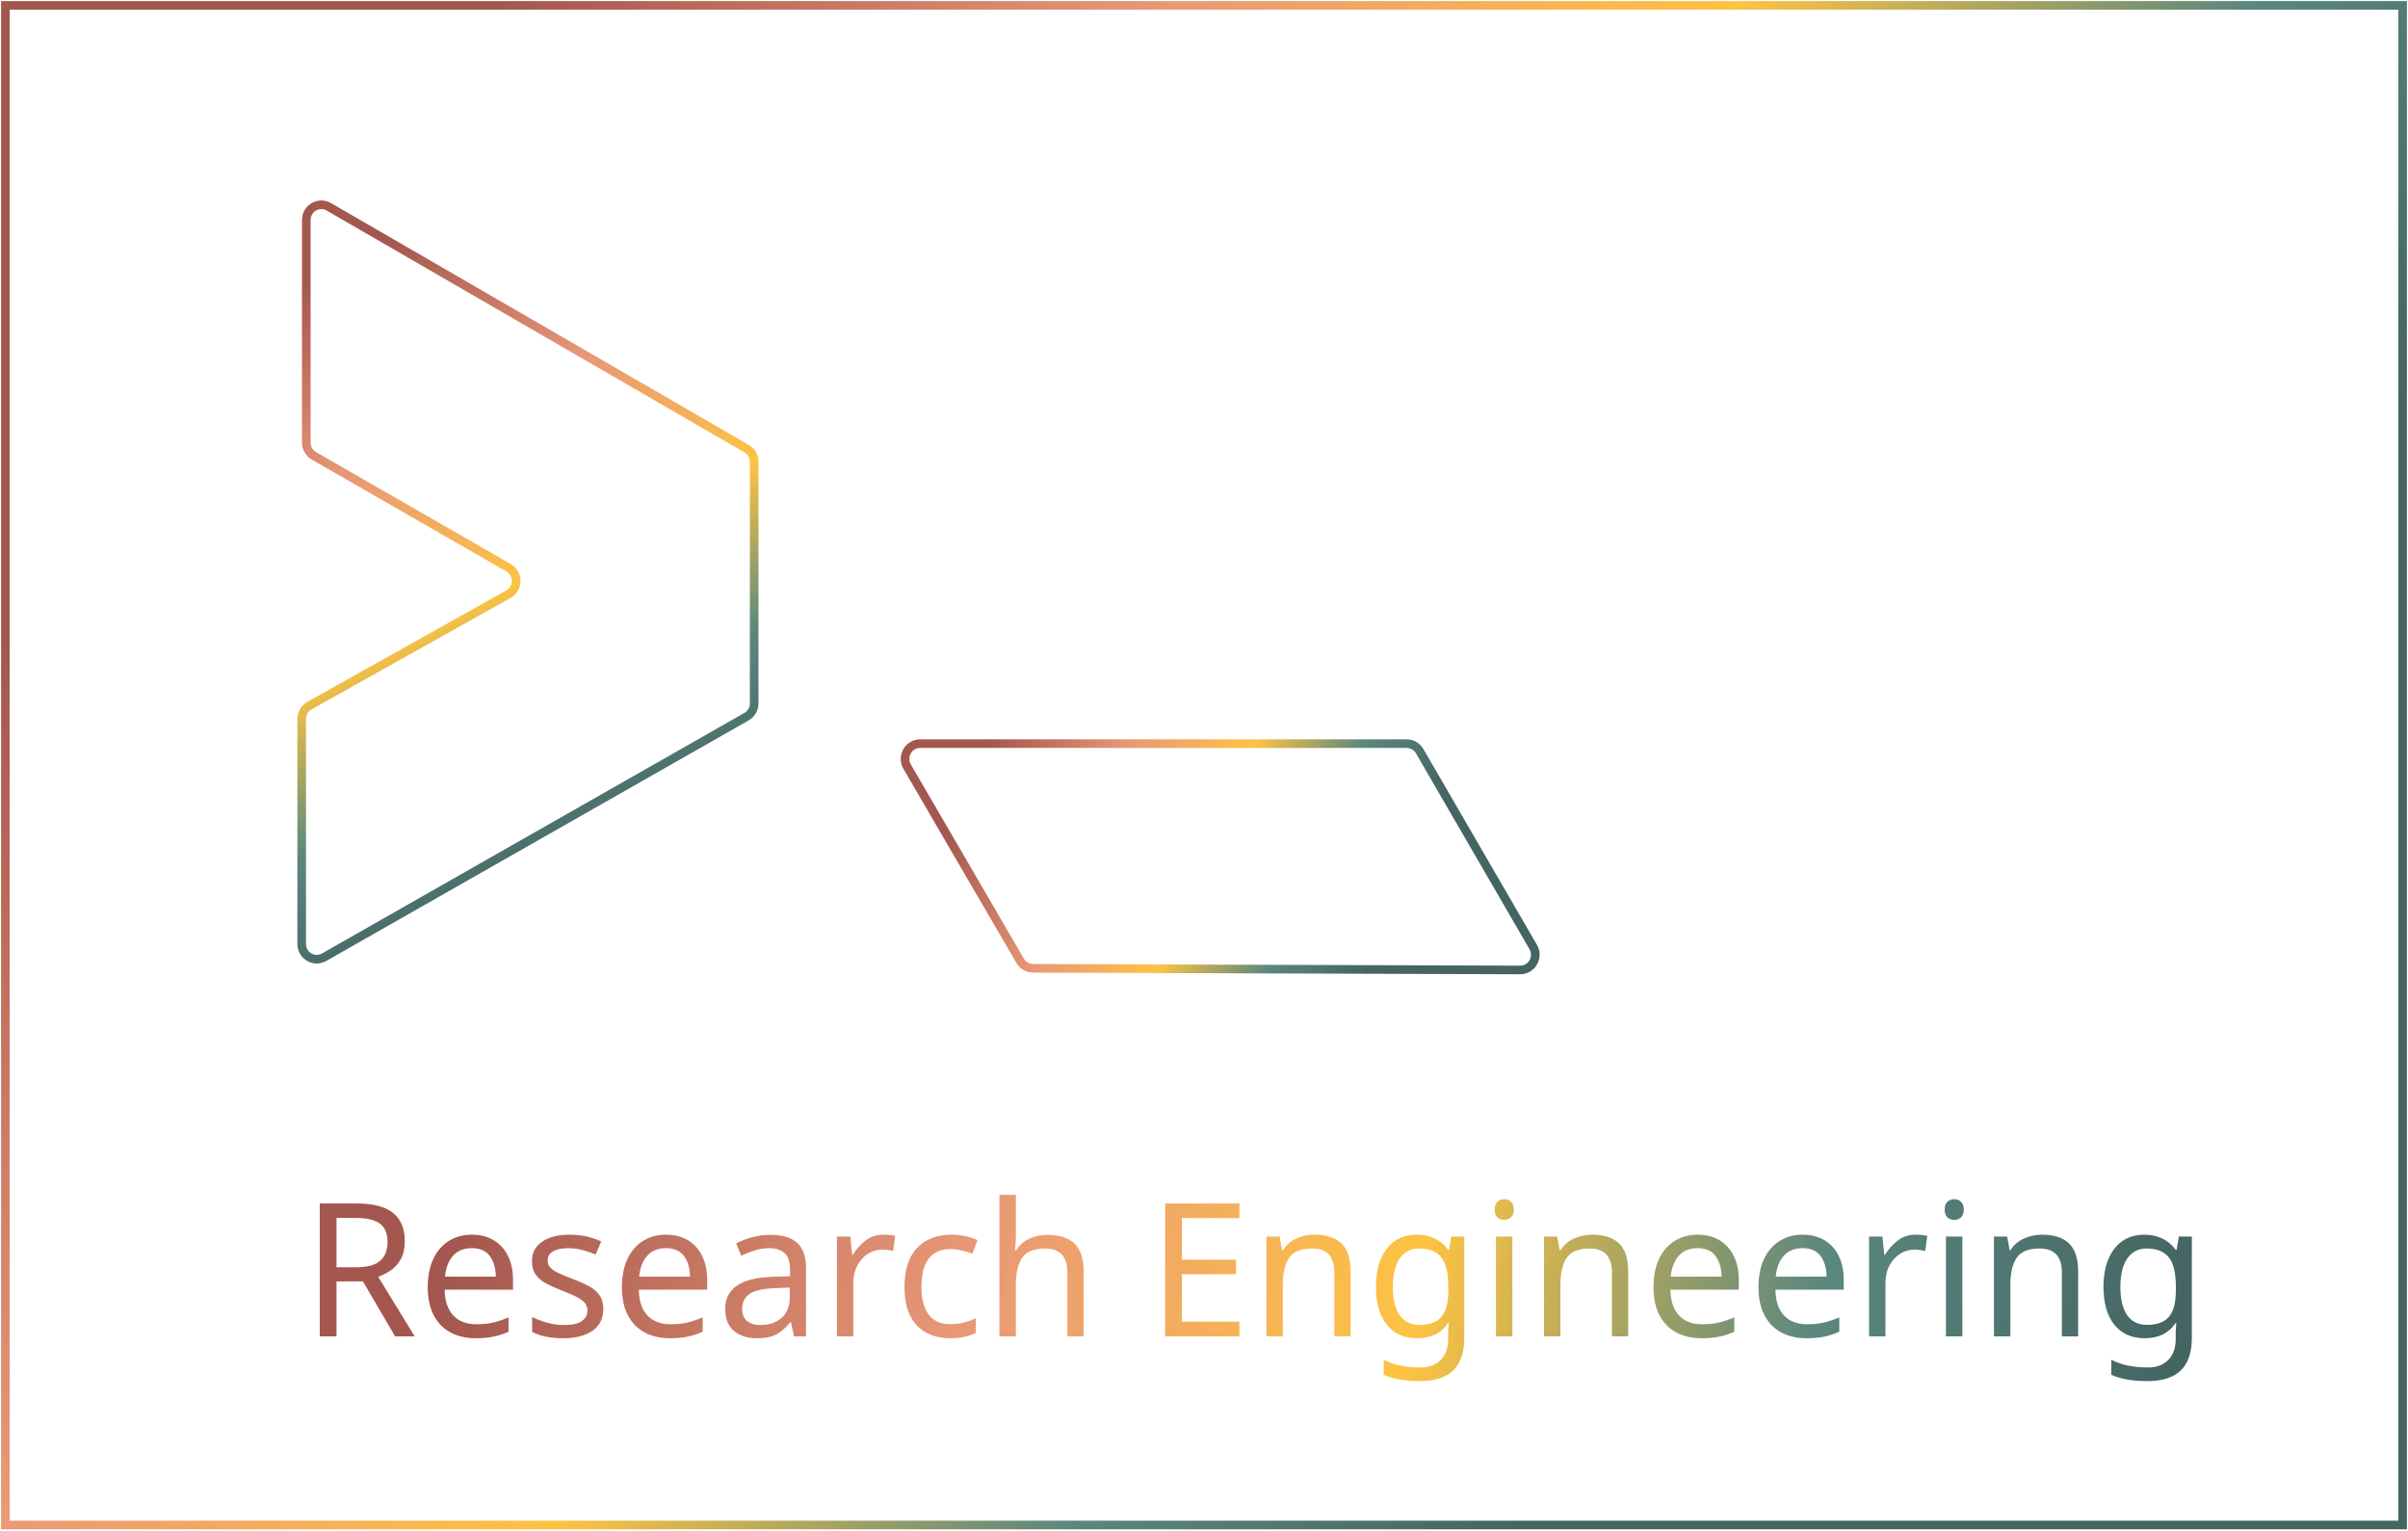
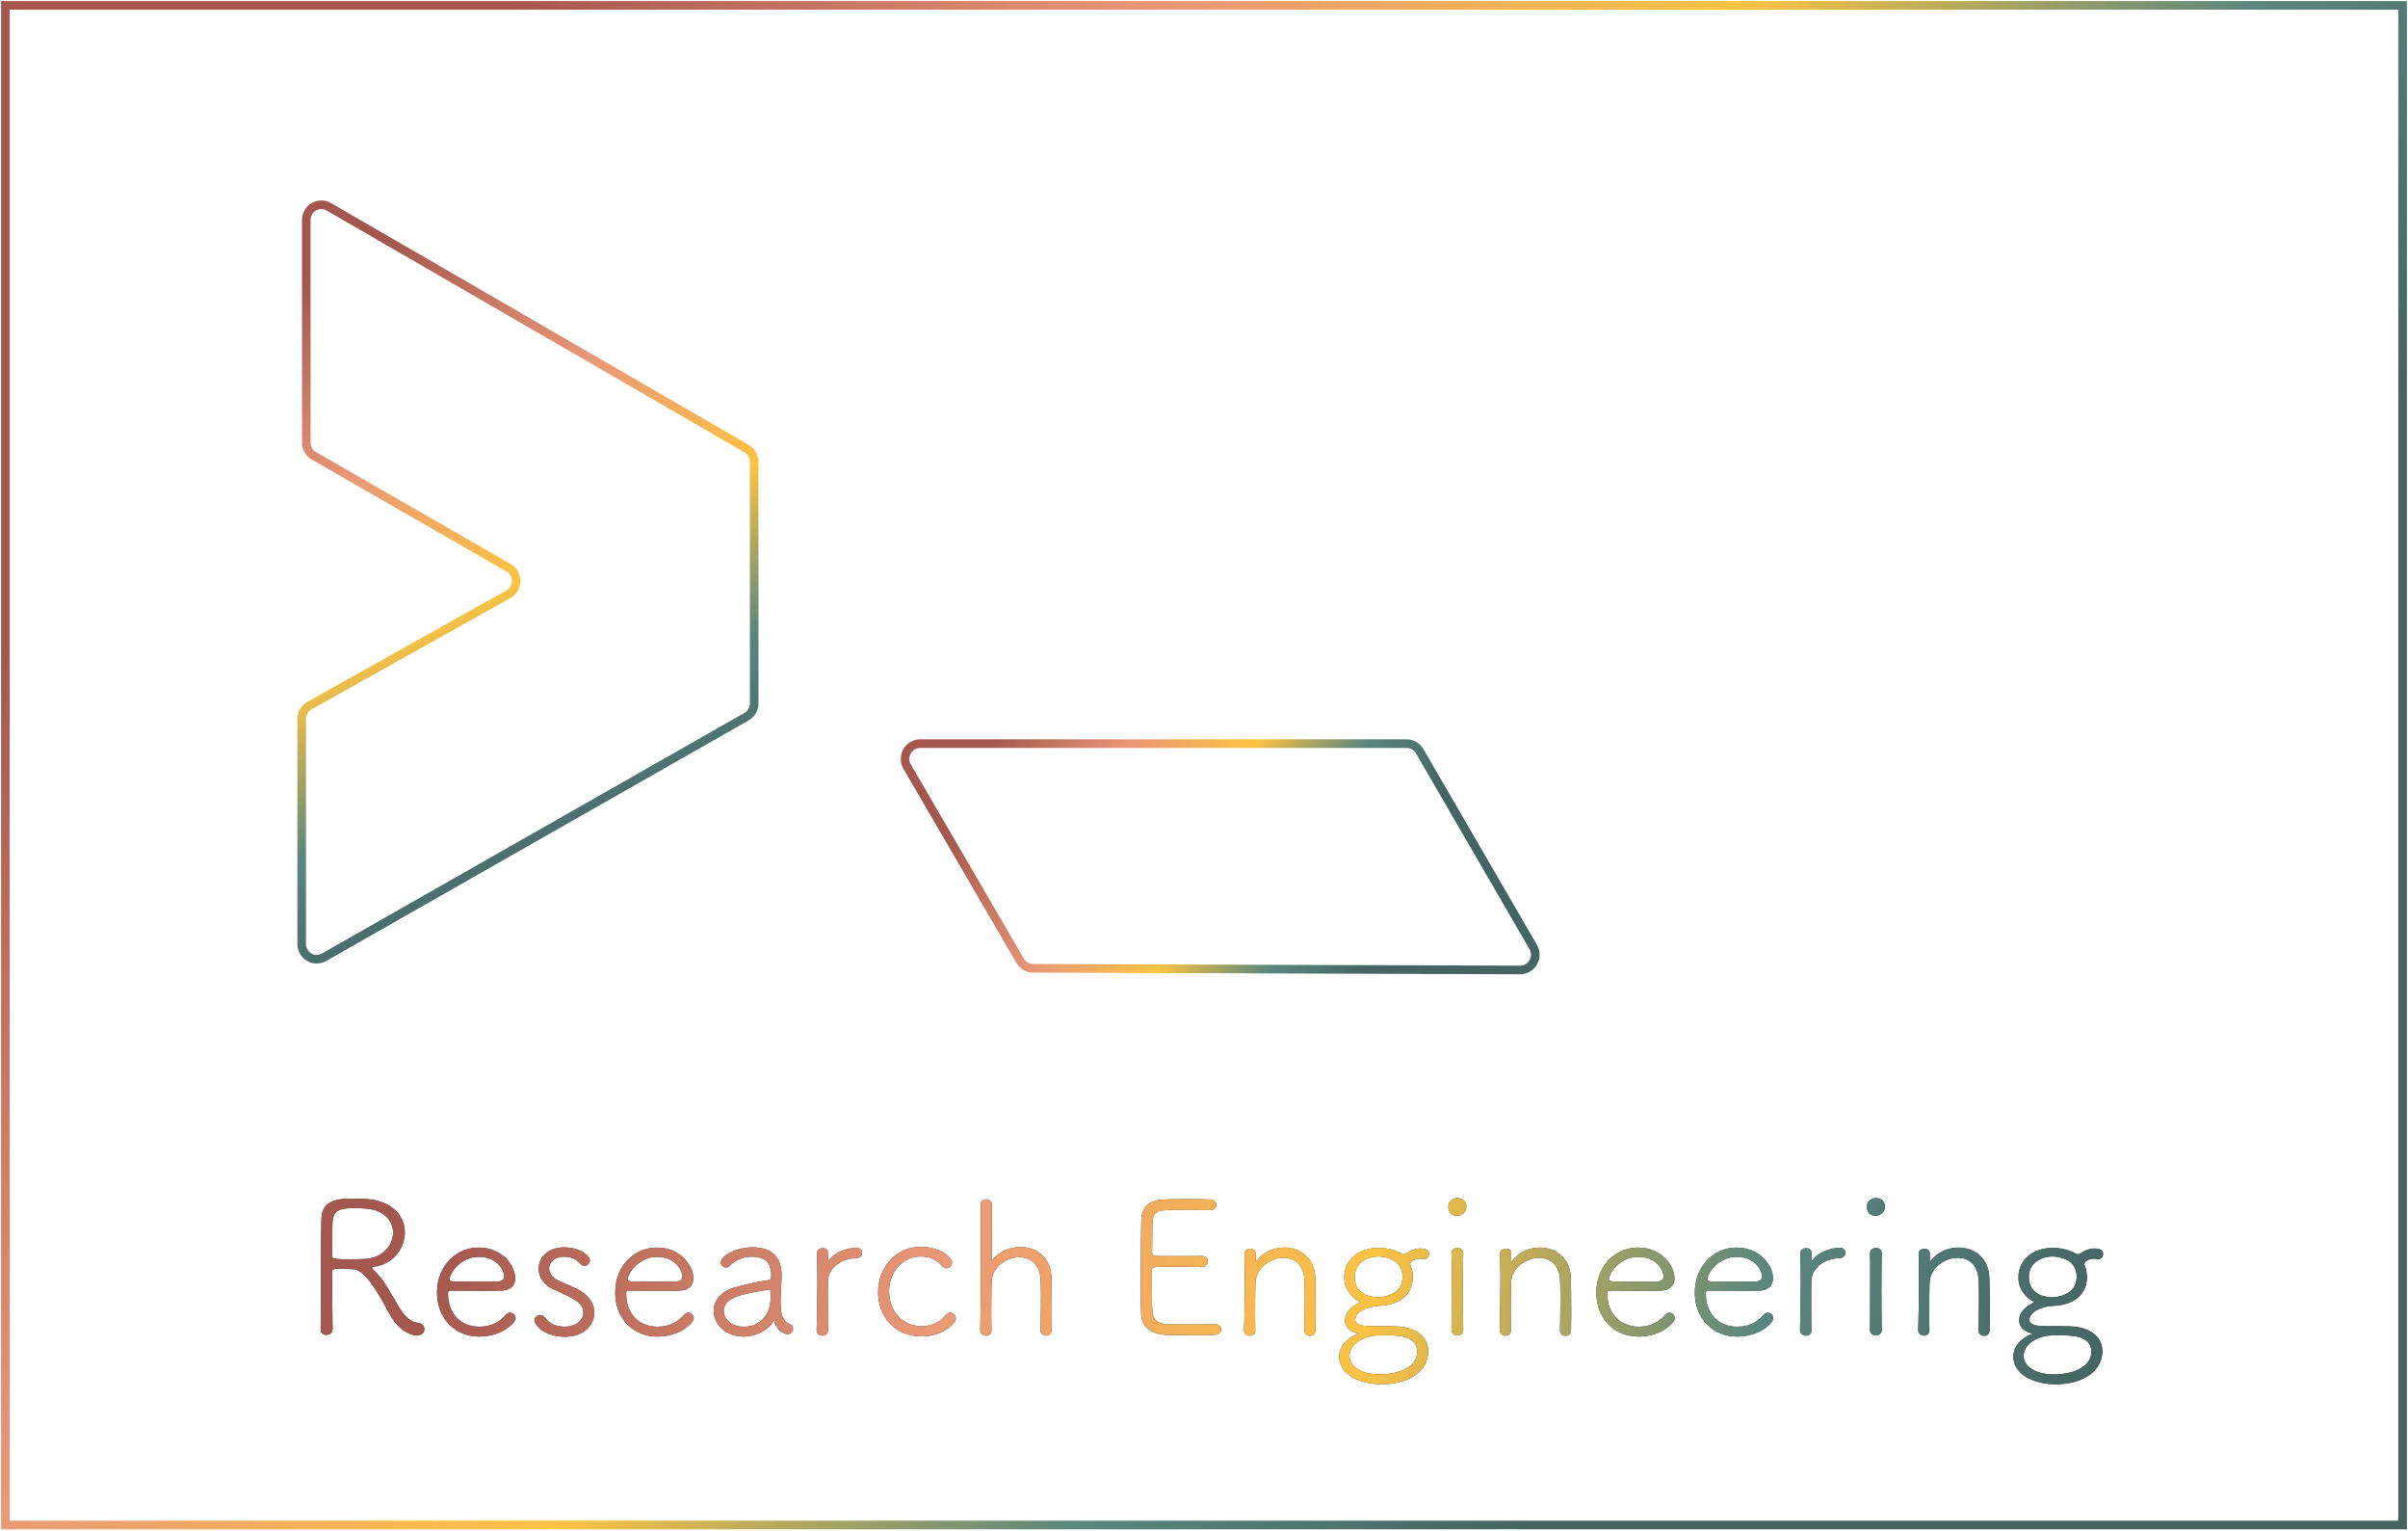
- <svg xmlns="http://www.w3.org/2000/svg" width="447px" height="284px" viewBox="0 0 447 284" version="1.1">
+ <svg xmlns="http://www.w3.org/2000/svg" xmlns:xlink="http://www.w3.org/1999/xlink" width="447px" height="284px" viewBox="0 0 447 284" version="1.1">
  <defs>
-     <linearGradient x1="100%" y1="51.105%" x2="6.456%" y2="49.488%" id="linearGradient-1">
+     <linearGradient x1="100%" y1="51.177%" x2="6.456%" y2="49.455%" id="linearGradient-1">
      <stop stop-color="#456563" offset="0%" />
      <stop stop-color="#5A877E" offset="20.711%" />
      <stop stop-color="#FDC343" offset="44.04%" />
      <stop stop-color="#E99877" offset="70.096%" />
      <stop stop-color="#A4574E" offset="100%" />
    </linearGradient>
-     <linearGradient x1="60.895%" y1="88.42%" x2="34.324%" y2="0%" id="linearGradient-2">
+     <path d="M21.358,209.827 C22.326,209.827 22.775,209.274 22.775,208.687 C22.775,208.134 22.395,207.581 21.704,207.512 C20.148,207.339 19.146,206.302 18.179,204.747 C16.831,202.535 15.345,199.528 13.444,197.766 C13.202,197.558 13.064,197.386 13.064,197.247 C13.064,197.144 13.167,197.075 13.375,197.075 C16.934,196.66 19.146,193.688 19.146,190.716 C19.146,187.778 16.969,184.84 11.923,184.495 C11.405,184.46 10.644,184.426 9.884,184.426 L9.54,184.426 C6.935,184.432 3.763,184.586 3.663,188.193 C3.56,191.925 3.594,202.12 3.525,208.721 C3.525,209.412 4.044,209.724 4.596,209.724 C5.149,209.724 5.737,209.378 5.737,208.687 L5.736,208.434 C5.726,206.702 5.633,200.629 5.633,198.111 C5.633,197.662 5.772,197.455 6.739,197.455 C7.638,197.455 9.124,197.524 9.608,197.524 C12.027,197.593 14.93,203.364 16.347,205.887 C18.213,209.274 20.598,209.827 21.358,209.827 Z M9.02,195.692 C6.186,195.692 5.668,195.623 5.668,195.105 C5.702,193.031 5.668,189.506 5.737,188.642 C5.875,186.672 7.085,186.188 9.642,186.188 C10.437,186.188 11.197,186.223 11.681,186.257 C15.345,186.465 16.969,188.573 16.969,190.75 C16.969,193.031 15.137,195.381 11.923,195.623 C11.267,195.658 10.126,195.692 9.02,195.692 Z M32.936,210.035 C37.29,210.035 39.709,207.408 39.709,206.613 C39.709,206.06 39.191,205.611 38.673,205.611 C38.431,205.611 38.189,205.715 37.981,205.922 C36.91,207.132 35.493,208.203 32.97,208.203 C29.652,208.203 27.164,205.887 27.164,202.12 C27.164,201.636 27.233,201.498 27.579,201.498 L27.783,201.499 C28.693,201.503 31.048,201.528 33.288,201.532 L34.621,201.533 C35.602,201.531 36.482,201.526 37.117,201.498 C38.845,201.464 39.64,200.496 39.64,199.183 C39.64,197.213 37.567,193.515 32.832,193.515 C28.754,193.515 25.125,196.833 25.125,201.878 C25.125,206.751 28.547,210.035 32.936,210.035 Z M32.779,199.839 L30.69,199.839 C27.694,199.836 27.441,199.806 27.441,199.494 C27.441,198.215 29.549,195.243 32.867,195.243 C36.392,195.243 37.601,197.835 37.601,198.837 C37.601,199.39 37.29,199.77 36.461,199.805 C35.675,199.833 34.25,199.838 32.779,199.839 L32.779,199.839 Z M48.833,210.069 C52.704,210.069 54.328,207.581 54.328,205.611 C54.328,204.021 53.395,202.397 51.252,201.291 C50.181,200.738 48.591,200.081 47.624,199.632 C46.483,199.079 45.93,198.215 45.93,197.386 C45.93,196.245 46.932,195.208 48.695,195.208 C50.181,195.208 51.045,195.761 51.598,196.418 C51.875,196.764 52.22,196.902 52.497,196.902 C53.05,196.902 53.499,196.452 53.499,195.9 C53.499,194.966 51.633,193.48 48.695,193.48 C45.654,193.48 43.995,195.416 43.995,197.455 C43.995,198.941 44.893,200.461 46.794,201.291 C50.803,203.088 52.289,203.779 52.289,205.611 C52.289,207.097 50.803,208.203 48.833,208.203 C47.14,208.203 45.896,207.546 45.135,206.475 C44.893,206.164 44.582,206.026 44.271,206.026 C43.753,206.026 43.235,206.44 43.235,207.028 C43.235,207.996 45.239,210.069 48.833,210.069 Z M66.01,210.035 C70.364,210.035 72.783,207.408 72.783,206.613 C72.783,206.06 72.265,205.611 71.747,205.611 C71.505,205.611 71.263,205.715 71.055,205.922 C69.984,207.132 68.567,208.203 66.044,208.203 C62.726,208.203 60.238,205.887 60.238,202.12 C60.238,201.636 60.307,201.498 60.653,201.498 L60.857,201.499 C61.767,201.503 64.122,201.528 66.362,201.532 L67.695,201.533 C68.676,201.531 69.555,201.526 70.191,201.498 C71.919,201.464 72.714,200.496 72.714,199.183 C72.714,197.213 70.641,193.515 65.906,193.515 C61.828,193.515 58.199,196.833 58.199,201.878 C58.199,206.751 61.62,210.035 66.01,210.035 Z M65.853,199.839 L63.764,199.839 C60.768,199.836 60.515,199.806 60.515,199.494 C60.515,198.215 62.623,195.243 65.94,195.243 C69.466,195.243 70.675,197.835 70.675,198.837 C70.675,199.39 70.364,199.77 69.535,199.805 C68.748,199.833 67.323,199.838 65.853,199.839 Z M82.08,210.035 C84.188,210.035 86.504,208.963 87.54,207.201 C87.575,207.132 87.644,207.097 87.644,207.097 C87.713,207.097 87.713,207.132 87.748,207.235 C88.232,209.136 89.96,209.62 90.167,209.62 C90.789,209.62 91.204,209.032 91.204,208.548 C91.204,208.272 91.1,207.996 90.824,207.857 C89.441,207.132 88.888,206.44 88.888,203.572 C88.888,202.431 88.957,200.876 89.061,199.736 C89.096,199.39 89.096,199.079 89.096,198.768 C89.096,194.897 86.918,193.48 83.704,193.48 C80.732,193.48 77.829,194.966 77.829,196.28 C77.829,196.833 78.278,197.213 78.797,197.213 C79.039,197.213 79.315,197.109 79.523,196.867 C80.317,196.003 81.7,195.208 83.566,195.208 C86.365,195.208 87.16,196.694 87.16,198.595 C87.16,198.768 87.126,198.975 87.126,199.148 C87.126,199.39 86.988,199.494 86.573,199.563 C85.121,199.805 82.322,200.323 80.179,200.98 C77.622,201.775 76.481,203.537 76.481,205.265 C76.481,207.65 78.589,210.035 82.08,210.035 Z M82.045,208.203 C79.73,208.203 78.348,206.751 78.348,205.3 C78.348,202.881 81.216,202.189 86.642,201.325 L86.746,201.325 C86.988,201.325 87.091,201.429 87.091,201.706 C87.091,202.12 87.057,202.5 87.057,202.881 C87.057,205.818 85.225,208.203 82.045,208.203 Z M96.699,209.862 C97.217,209.862 97.701,209.551 97.701,208.929 L97.701,208.894 C97.671,207.412 97.667,205.983 97.667,204.7 L97.667,203.093 C97.668,201.618 97.673,200.431 97.701,199.701 C97.77,197.04 100.5,195.485 102.954,195.485 C103.645,195.485 104.026,194.966 104.026,194.483 C104.026,193.999 103.68,193.549 102.954,193.549 C102.54,193.549 99.429,193.757 97.908,195.865 C97.874,195.934 97.805,196.003 97.77,196.003 C97.77,196.003 97.736,195.934 97.736,195.83 C97.736,195.347 97.77,195.105 97.77,194.586 C97.77,193.93 97.252,193.619 96.733,193.619 C96.215,193.619 95.662,193.964 95.662,194.517 L95.662,194.552 C95.697,196.072 95.731,197.904 95.731,199.839 C95.731,202.812 95.662,206.06 95.593,208.86 L95.593,208.894 C95.593,209.516 96.146,209.862 96.699,209.862 Z M115.119,210 C118.852,210 121.444,207.684 121.444,206.682 C121.444,206.095 120.925,205.611 120.338,205.611 C120.027,205.611 119.716,205.749 119.439,206.129 C118.506,207.443 116.813,208.099 115.085,208.099 C111.18,208.099 109.037,204.92 109.037,201.671 C109.037,197.973 111.56,195.174 114.947,195.174 C116.433,195.174 117.919,195.727 118.817,196.867 C119.094,197.213 119.405,197.351 119.716,197.351 C120.234,197.351 120.718,196.902 120.718,196.314 C120.718,195.277 118.437,193.377 114.947,193.377 C110.246,193.377 106.998,197.247 106.998,201.844 C106.998,205.956 109.797,210 115.119,210 Z M138.205,209.862 C138.689,209.862 139.208,209.516 139.208,208.825 C139.236,208.047 139.241,206.934 139.242,205.744 L139.242,205.023 C139.242,202.639 139.208,200.081 139.173,198.975 C139.035,195.208 136.27,193.411 133.402,193.411 C131.466,193.411 129.496,194.206 128.287,195.761 C128.218,195.83 128.183,195.9 128.148,195.9 C128.114,195.9 128.079,195.83 128.079,195.727 L128.08,195.471 C128.084,193.892 128.114,186.721 128.114,185.532 C128.114,184.875 127.596,184.564 127.077,184.564 C126.559,184.564 126.04,184.875 126.04,185.428 L126.04,185.462 C126.065,186.598 126.072,188.703 126.074,191.224 L126.074,195.84 C126.069,200.955 126.034,206.395 125.971,208.86 L125.971,208.894 C125.971,209.516 126.524,209.862 127.043,209.862 C127.561,209.862 128.045,209.551 128.045,208.929 L128.045,208.894 C128.017,207.899 128.012,206.948 128.011,206.041 L128.01,205.369 C128.01,202.915 128.045,200.876 128.079,199.805 C128.183,197.109 130.81,195.312 133.194,195.312 C135.164,195.312 136.996,196.487 137.169,199.356 C137.201,199.872 137.233,200.96 137.237,202.255 L137.238,202.535 C137.238,204.712 137.203,207.408 137.169,208.86 L137.169,208.894 C137.169,209.516 137.687,209.862 138.205,209.862 Z M169.482,209.724 C170.312,209.689 170.692,209.171 170.692,208.687 C170.692,208.203 170.312,207.754 169.62,207.754 L169.517,207.754 C168.984,207.783 167.486,207.787 165.85,207.788 L164.213,207.788 C162.607,207.787 161.138,207.783 160.635,207.754 C158.803,207.615 158.077,206.855 157.939,205.542 C157.852,204.847 157.838,203.596 157.836,200.084 L157.836,197.766 C157.836,197.121 157.866,197.078 161.354,197.075 L162.879,197.075 C164.453,197.076 166.031,197.084 166.959,197.144 L167.028,197.144 C167.789,197.144 168.204,196.591 168.204,196.072 C168.204,195.83 168.1,195.036 167.028,195.07 C166.491,195.097 165.284,195.103 163.945,195.104 L161.614,195.104 C160.285,195.103 159.099,195.097 158.561,195.07 L158.424,195.069 C158.13,195.058 157.87,194.983 157.87,194.413 C157.905,192.374 157.87,189.471 157.939,188.642 C158.107,186.589 159.16,186.535 162.438,186.534 L162.708,186.534 C165.162,186.534 168.445,186.568 168.618,186.568 C169.379,186.568 169.793,186.084 169.793,185.601 C169.793,185.117 169.413,184.633 168.687,184.598 C168.193,184.565 166.47,184.532 164.631,184.529 L164.367,184.529 C162.467,184.529 160.531,184.564 159.875,184.598 C157.317,184.737 155.935,186.084 155.866,188.331 C155.796,190.508 155.762,195.07 155.762,199.183 C155.762,201.913 155.762,204.401 155.831,205.853 C155.935,208.099 157.421,209.482 160.462,209.724 C160.853,209.754 162.446,209.757 164.172,209.758 L165.716,209.758 C167.479,209.758 169.089,209.754 169.482,209.724 Z M187.177,209.896 C187.695,209.896 188.179,209.585 188.179,208.894 C188.205,208.194 188.212,207.222 188.213,206.168 L188.214,205.092 C188.214,202.708 188.179,200.15 188.145,199.044 C188.006,195.381 185.242,193.515 182.373,193.515 C180.472,193.515 178.502,194.344 177.258,196.003 C177.224,196.072 177.155,196.107 177.12,196.107 C177.12,196.107 177.085,196.072 177.085,195.969 L177.085,194.655 C177.085,193.999 176.602,193.722 176.118,193.722 C175.565,193.722 175.012,194.068 175.012,194.621 L175.012,194.655 C175.046,196.176 175.081,197.973 175.081,199.908 C175.081,202.846 175.012,206.06 174.943,208.86 L174.943,208.894 C174.943,209.516 175.496,209.862 176.014,209.862 C176.532,209.862 177.016,209.551 177.016,208.929 L177.016,208.894 C176.982,207.65 176.982,206.509 176.982,205.404 C176.982,203.019 177.016,201.118 177.051,200.047 C177.12,197.282 179.85,195.416 182.269,195.416 C184.205,195.416 185.967,196.591 186.14,199.39 C186.175,199.943 186.209,201.153 186.209,202.57 C186.209,204.747 186.175,207.443 186.14,208.894 L186.14,208.929 C186.14,209.551 186.659,209.896 187.177,209.896 Z M200.448,218.882 C205.77,218.882 209.123,216.255 209.123,212.765 C209.123,210.242 207.118,208.652 204.492,208.272 C203.628,208.134 203.386,208.099 198.893,208.099 L198.525,208.097 C196.997,208.078 195.575,207.914 195.575,206.89 C195.575,205.542 197.683,204.436 199.964,204.332 C204.008,204.194 206.254,202.051 206.254,199.044 C206.254,198.457 206.185,197.593 205.839,196.833 C205.805,196.729 205.77,196.66 205.77,196.591 C205.77,196.176 206.427,195.588 207.567,195.588 C207.74,195.588 207.948,195.588 208.12,195.623 C208.189,195.623 208.293,195.658 208.362,195.658 C208.95,195.658 209.261,195.174 209.261,194.724 C209.261,194.275 209.053,193.688 207.671,193.688 C206.703,193.688 205.908,193.999 205.01,194.621 C204.872,194.724 204.733,194.759 204.595,194.759 C204.457,194.759 204.319,194.724 204.146,194.621 C202.798,193.86 201.416,193.584 199.86,193.584 L199.791,193.584 C196.543,193.584 193.536,195.519 193.536,199.079 C193.536,201.049 194.676,202.57 195.99,203.33 C196.232,203.468 196.439,203.537 196.439,203.606 C196.439,203.676 196.335,203.745 196.093,203.883 C193.916,204.989 193.674,206.337 193.674,207.028 C193.674,208.237 194.573,208.998 195.713,209.343 C196.024,209.447 196.232,209.447 196.232,209.482 C196.232,209.516 196.093,209.551 195.852,209.654 C194.054,210.346 192.603,211.797 192.603,213.732 C192.603,217.223 196.681,218.882 200.448,218.882 Z M199.828,202.742 L199.729,202.742 C199.132,202.735 195.471,202.575 195.471,198.975 C195.471,196.487 197.614,195.174 199.895,195.174 C200.448,195.174 204.353,195.347 204.353,198.941 C204.353,202.487 200.425,202.733 199.828,202.742 L199.828,202.742 Z M200.206,217.05 C196.163,217.05 194.504,215.253 194.504,213.629 C194.504,211.417 197.096,209.965 199.48,209.827 C199.84,209.8 200.266,209.794 200.705,209.793 L201.036,209.793 C203.455,209.793 207.084,209.827 207.084,212.834 C207.084,215.599 203.8,217.05 200.206,217.05 Z M214.479,187.605 C215.343,187.605 216.207,186.983 216.207,185.912 C216.207,184.598 215.032,184.322 214.514,184.322 C213.823,184.322 212.855,184.84 212.855,185.912 L212.856,185.981 C212.865,186.339 212.98,187.605 214.479,187.605 Z M214.514,209.827 C215.067,209.827 215.62,209.482 215.62,208.79 L215.62,208.756 C215.585,206.82 215.551,204.263 215.551,201.809 C215.551,198.837 215.585,196.003 215.62,194.552 L215.62,194.517 C215.62,193.895 215.067,193.584 214.548,193.584 C213.996,193.584 213.443,193.93 213.443,194.552 L213.443,194.586 C213.477,195.554 213.477,196.971 213.477,198.595 C213.477,201.809 213.443,205.853 213.443,208.79 C213.443,209.482 213.996,209.827 214.514,209.827 Z M234.628,209.896 C235.146,209.896 235.63,209.585 235.63,208.894 C235.656,208.194 235.662,207.222 235.664,206.168 L235.665,205.092 C235.665,202.708 235.63,200.15 235.596,199.044 C235.457,195.381 232.692,193.515 229.824,193.515 C227.923,193.515 225.953,194.344 224.709,196.003 C224.675,196.072 224.605,196.107 224.571,196.107 C224.571,196.107 224.536,196.072 224.536,195.969 L224.536,194.655 C224.536,193.999 224.052,193.722 223.569,193.722 C223.016,193.722 222.463,194.068 222.463,194.621 L222.463,194.655 C222.497,196.176 222.532,197.973 222.532,199.908 C222.532,202.846 222.463,206.06 222.394,208.86 L222.394,208.894 C222.394,209.516 222.947,209.862 223.465,209.862 C223.983,209.862 224.467,209.551 224.467,208.929 L224.467,208.894 C224.44,207.899 224.434,206.97 224.433,206.072 L224.433,205.404 C224.433,203.019 224.467,201.118 224.502,200.047 C224.571,197.282 227.301,195.416 229.72,195.416 C231.656,195.416 233.418,196.591 233.591,199.39 C233.626,199.943 233.66,201.153 233.66,202.57 C233.66,204.747 233.626,207.443 233.591,208.894 L233.591,208.929 C233.591,209.551 234.109,209.896 234.628,209.896 Z M248.141,210.035 C252.495,210.035 254.915,207.408 254.915,206.613 C254.915,206.06 254.396,205.611 253.878,205.611 C253.636,205.611 253.394,205.715 253.187,205.922 C252.115,207.132 250.698,208.203 248.175,208.203 C244.858,208.203 242.369,205.887 242.369,202.12 C242.369,201.636 242.438,201.498 242.784,201.498 L242.988,201.499 C243.898,201.503 246.253,201.528 248.493,201.532 L249.827,201.533 C250.807,201.531 251.687,201.526 252.323,201.498 C254.051,201.464 254.845,200.496 254.845,199.183 C254.845,197.213 252.772,193.515 248.037,193.515 C243.959,193.515 240.33,196.833 240.33,201.878 C240.33,206.751 243.752,210.035 248.141,210.035 Z M247.984,199.839 L245.895,199.839 C242.899,199.836 242.646,199.806 242.646,199.494 C242.646,198.215 244.754,195.243 248.072,195.243 C251.597,195.243 252.806,197.835 252.806,198.837 C252.806,199.39 252.495,199.77 251.666,199.805 C250.88,199.833 249.455,199.838 247.984,199.839 L247.984,199.839 Z M266.423,210.035 C270.778,210.035 273.197,207.408 273.197,206.613 C273.197,206.06 272.678,205.611 272.16,205.611 C271.918,205.611 271.676,205.715 271.469,205.922 C270.397,207.132 268.98,208.203 266.458,208.203 C263.14,208.203 260.652,205.887 260.652,202.12 C260.652,201.636 260.721,201.498 261.066,201.498 L261.27,201.499 C262.181,201.503 264.536,201.528 266.776,201.532 L268.109,201.533 C269.09,201.531 269.969,201.526 270.605,201.498 C272.333,201.464 273.128,200.496 273.128,199.183 C273.128,197.213 271.054,193.515 266.319,193.515 C262.241,193.515 258.612,196.833 258.612,201.878 C258.612,206.751 262.034,210.035 266.423,210.035 Z M266.266,199.839 L264.177,199.839 C261.181,199.836 260.928,199.806 260.928,199.494 C260.928,198.215 263.036,195.243 266.354,195.243 C269.879,195.243 271.089,197.835 271.089,198.837 C271.089,199.39 270.778,199.77 269.948,199.805 C269.162,199.833 267.737,199.838 266.266,199.839 L266.266,199.839 Z M279.245,209.862 C279.763,209.862 280.247,209.551 280.247,208.929 L280.247,208.894 C280.217,207.412 280.213,205.983 280.213,204.7 L280.213,203.093 C280.214,201.618 280.219,200.431 280.247,199.701 C280.316,197.04 283.046,195.485 285.5,195.485 C286.191,195.485 286.572,194.966 286.572,194.483 C286.572,193.999 286.226,193.549 285.5,193.549 C285.085,193.549 281.975,193.757 280.454,195.865 C280.42,195.934 280.351,196.003 280.316,196.003 C280.316,196.003 280.282,195.934 280.282,195.83 C280.282,195.347 280.316,195.105 280.316,194.586 C280.316,193.93 279.798,193.619 279.279,193.619 C278.761,193.619 278.208,193.964 278.208,194.517 L278.208,194.552 C278.243,196.072 278.277,197.904 278.277,199.839 C278.277,202.812 278.208,206.06 278.139,208.86 L278.139,208.894 C278.139,209.516 278.692,209.862 279.245,209.862 Z M292.17,187.605 C293.034,187.605 293.898,186.983 293.898,185.912 C293.898,184.598 292.723,184.322 292.205,184.322 C291.514,184.322 290.546,184.84 290.546,185.912 C290.546,186.119 290.546,187.605 292.17,187.605 Z M292.205,209.827 C292.758,209.827 293.311,209.482 293.311,208.79 L293.311,208.756 C293.276,206.82 293.242,204.263 293.242,201.809 C293.242,198.837 293.276,196.003 293.311,194.552 L293.311,194.517 C293.311,193.895 292.758,193.584 292.239,193.584 C291.686,193.584 291.133,193.93 291.133,194.552 L291.133,194.586 C291.168,195.554 291.168,196.971 291.168,198.595 C291.168,201.809 291.133,205.853 291.133,208.79 C291.133,209.482 291.686,209.827 292.205,209.827 Z M312.319,209.896 C312.837,209.896 313.321,209.585 313.321,208.894 C313.35,208.116 313.355,207.003 313.355,205.813 L313.356,205.092 C313.356,202.708 313.321,200.15 313.286,199.044 C313.148,195.381 310.383,193.515 307.515,193.515 C305.614,193.515 303.644,194.344 302.4,196.003 C302.365,196.072 302.296,196.107 302.262,196.107 C302.262,196.107 302.227,196.072 302.227,195.969 L302.227,194.655 C302.227,193.999 301.743,193.722 301.26,193.722 C300.707,193.722 300.154,194.068 300.154,194.621 L300.154,194.655 C300.188,196.176 300.223,197.973 300.223,199.908 C300.223,202.846 300.154,206.06 300.084,208.86 L300.084,208.894 C300.084,209.516 300.637,209.862 301.156,209.862 C301.674,209.862 302.158,209.551 302.158,208.929 L302.158,208.894 C302.13,207.899 302.125,206.97 302.124,206.072 L302.124,205.404 C302.124,203.019 302.158,201.118 302.193,200.047 C302.262,197.282 304.992,195.416 307.411,195.416 C309.347,195.416 311.109,196.591 311.282,199.39 C311.316,199.943 311.351,201.153 311.351,202.57 C311.351,204.747 311.316,207.443 311.282,208.894 L311.282,208.929 C311.282,209.551 311.8,209.896 312.319,209.896 Z M325.59,218.882 C330.912,218.882 334.264,216.255 334.264,212.765 C334.264,210.242 332.26,208.652 329.633,208.272 C328.769,208.134 328.527,208.099 324.035,208.099 L323.667,208.097 C322.139,208.078 320.717,207.914 320.717,206.89 C320.717,205.542 322.825,204.436 325.106,204.332 C329.149,204.194 331.396,202.051 331.396,199.044 C331.396,198.457 331.327,197.593 330.981,196.833 C330.947,196.729 330.912,196.66 330.912,196.591 C330.912,196.176 331.569,195.588 332.709,195.588 C332.882,195.588 333.089,195.588 333.262,195.623 C333.331,195.623 333.435,195.658 333.504,195.658 C334.092,195.658 334.403,195.174 334.403,194.724 C334.403,194.275 334.195,193.688 332.813,193.688 C331.845,193.688 331.05,193.999 330.152,194.621 C330.013,194.724 329.875,194.759 329.737,194.759 C329.599,194.759 329.46,194.724 329.288,194.621 C327.94,193.86 326.557,193.584 325.002,193.584 L324.933,193.584 C321.684,193.584 318.678,195.519 318.678,199.079 C318.678,201.049 319.818,202.57 321.132,203.33 C321.373,203.468 321.581,203.537 321.581,203.606 C321.581,203.676 321.477,203.745 321.235,203.883 C319.058,204.989 318.816,206.337 318.816,207.028 C318.816,208.237 319.715,208.998 320.855,209.343 C321.166,209.447 321.373,209.447 321.373,209.482 C321.373,209.516 321.235,209.551 320.993,209.654 C319.196,210.346 317.745,211.797 317.745,213.732 C317.745,217.223 321.823,218.882 325.59,218.882 Z M324.969,202.742 L324.87,202.742 C324.274,202.735 320.613,202.575 320.613,198.975 C320.613,196.487 322.756,195.174 325.037,195.174 C325.59,195.174 329.495,195.347 329.495,198.941 C329.495,202.487 325.567,202.733 324.969,202.742 L324.969,202.742 Z M325.348,217.05 C321.304,217.05 319.645,215.253 319.645,213.629 C319.645,211.417 322.237,209.965 324.622,209.827 C324.982,209.8 325.407,209.794 325.846,209.793 L326.177,209.793 C328.596,209.793 332.225,209.827 332.225,212.834 C332.225,215.599 328.942,217.05 325.348,217.05 Z" id="path-2" />
+     <linearGradient x1="60.895%" y1="88.42%" x2="34.324%" y2="0%" id="linearGradient-3">
      <stop stop-color="#456563" offset="0%" />
      <stop stop-color="#5A877E" offset="20.711%" />
      <stop stop-color="#FDC343" offset="44.04%" />
      <stop stop-color="#E99877" offset="70.096%" />
      <stop stop-color="#A4574E" offset="100%" />
    </linearGradient>
-     <linearGradient x1="80.263%" y1="54.951%" x2="6.456%" y2="43.557%" id="linearGradient-3">
+     <linearGradient x1="80.263%" y1="54.951%" x2="6.456%" y2="43.557%" id="linearGradient-4">
      <stop stop-color="#456563" offset="0%" />
      <stop stop-color="#5A877E" offset="20.711%" />
      <stop stop-color="#FDC343" offset="44.04%" />
      <stop stop-color="#E99877" offset="70.096%" />
      <stop stop-color="#A4574E" offset="100%" />
    </linearGradient>
-     <linearGradient x1="80.263%" y1="65.429%" x2="6.456%" y2="29.921%" id="linearGradient-4">
+     <linearGradient x1="80.263%" y1="65.429%" x2="6.456%" y2="29.921%" id="linearGradient-5">
      <stop stop-color="#456563" offset="0%" />
      <stop stop-color="#5A877E" offset="20.711%" />
      <stop stop-color="#FDC343" offset="44.04%" />
      <stop stop-color="#E99877" offset="70.096%" />
      <stop stop-color="#A4574E" offset="100%" />
    </linearGradient>
  </defs>
  <g id="Page-1" stroke="none" stroke-width="1" fill="none" fill-rule="evenodd">
    <g id="Ctw-UX-2020-STACK-Copy-2" transform="translate(-564, -164)" fill-rule="nonzero">
      <g id="Group-2" transform="translate(620, 202)">
-         <text id="Research-Engineering" fill="url(#linearGradient-1)" font-family="TsukuARdGothic-Regular, Tsukushi A Round Gothic" font-size="34.56" font-weight="normal">
-           <tspan x="0" y="210">Research Engineering</tspan>
-         </text>
+         <g id="ResearchEngineering">
+           <use fill-opacity="0.87" fill="#000000" xlink:href="#path-2" />
+           <use fill="url(#linearGradient-1)" xlink:href="#path-2" />
+         </g>
        <g id="Group" stroke-width="1.6">
-           <path d="M0.86,2.809 L0.86,44.148 C0.86,45.157 1.397,46.088 2.266,46.588 L38.415,67.364 C39.752,68.132 40.218,69.847 39.456,71.195 C39.203,71.641 38.834,72.009 38.388,72.259 L1.434,92.944 C0.549,93.44 0,94.38 0,95.4 L0,137.191 C0,138.743 1.248,140 2.787,140 C3.267,140 3.739,139.875 4.157,139.637 L82.584,94.988 C83.459,94.49 84,93.555 84,92.542 L84,47.696 C84,46.69 83.466,45.761 82.601,45.26 L5.034,0.373 C3.7,-0.399 1.996,0.065 1.23,1.411 C0.988,1.836 0.86,2.318 0.86,2.809 Z" id="Path-4" stroke="url(#linearGradient-2)" />
-           <path d="M114.8,100 L205.118,100 C206.112,100 207.031,100.532 207.533,101.398 L228.615,137.742 C229.397,139.09 228.949,140.822 227.615,141.612 C227.183,141.868 226.691,142.002 226.19,142 L135.779,141.695 C134.79,141.692 133.877,141.162 133.375,140.301 L112.387,104.262 C111.603,102.916 112.048,101.182 113.381,100.39 C113.811,100.135 114.301,100 114.8,100 Z" id="Path-5" stroke="url(#linearGradient-3)" />
+           <path d="M0.86,2.809 L0.86,44.148 C0.86,45.157 1.397,46.088 2.266,46.588 L38.415,67.364 C39.752,68.132 40.218,69.847 39.456,71.195 C39.203,71.641 38.834,72.009 38.388,72.259 L1.434,92.944 C0.549,93.44 0,94.38 0,95.4 L0,137.191 C0,138.743 1.248,140 2.787,140 C3.267,140 3.739,139.875 4.157,139.637 L82.584,94.988 C83.459,94.49 84,93.555 84,92.542 L84,47.696 C84,46.69 83.466,45.761 82.601,45.26 L5.034,0.373 C3.7,-0.399 1.996,0.065 1.23,1.411 C0.988,1.836 0.86,2.318 0.86,2.809 Z" id="Path-4" stroke="url(#linearGradient-3)" />
+           <path d="M114.8,100 L205.118,100 C206.112,100 207.031,100.532 207.533,101.398 L228.615,137.742 C229.397,139.09 228.949,140.822 227.615,141.612 C227.183,141.868 226.691,142.002 226.19,142 L135.779,141.695 C134.79,141.692 133.877,141.162 133.375,140.301 L112.387,104.262 C111.603,102.916 112.048,101.182 113.381,100.39 C113.811,100.135 114.301,100 114.8,100 Z" id="Path-5" stroke="url(#linearGradient-4)" />
        </g>
      </g>
-       <rect id="Rectangle-Copy" stroke="url(#linearGradient-4)" stroke-width="1.6" x="565" y="165" width="445" height="282" />
+       <rect id="Rectangle-Copy" stroke="url(#linearGradient-5)" stroke-width="1.6" x="565" y="165" width="445" height="282" />
    </g>
  </g>
</svg>
